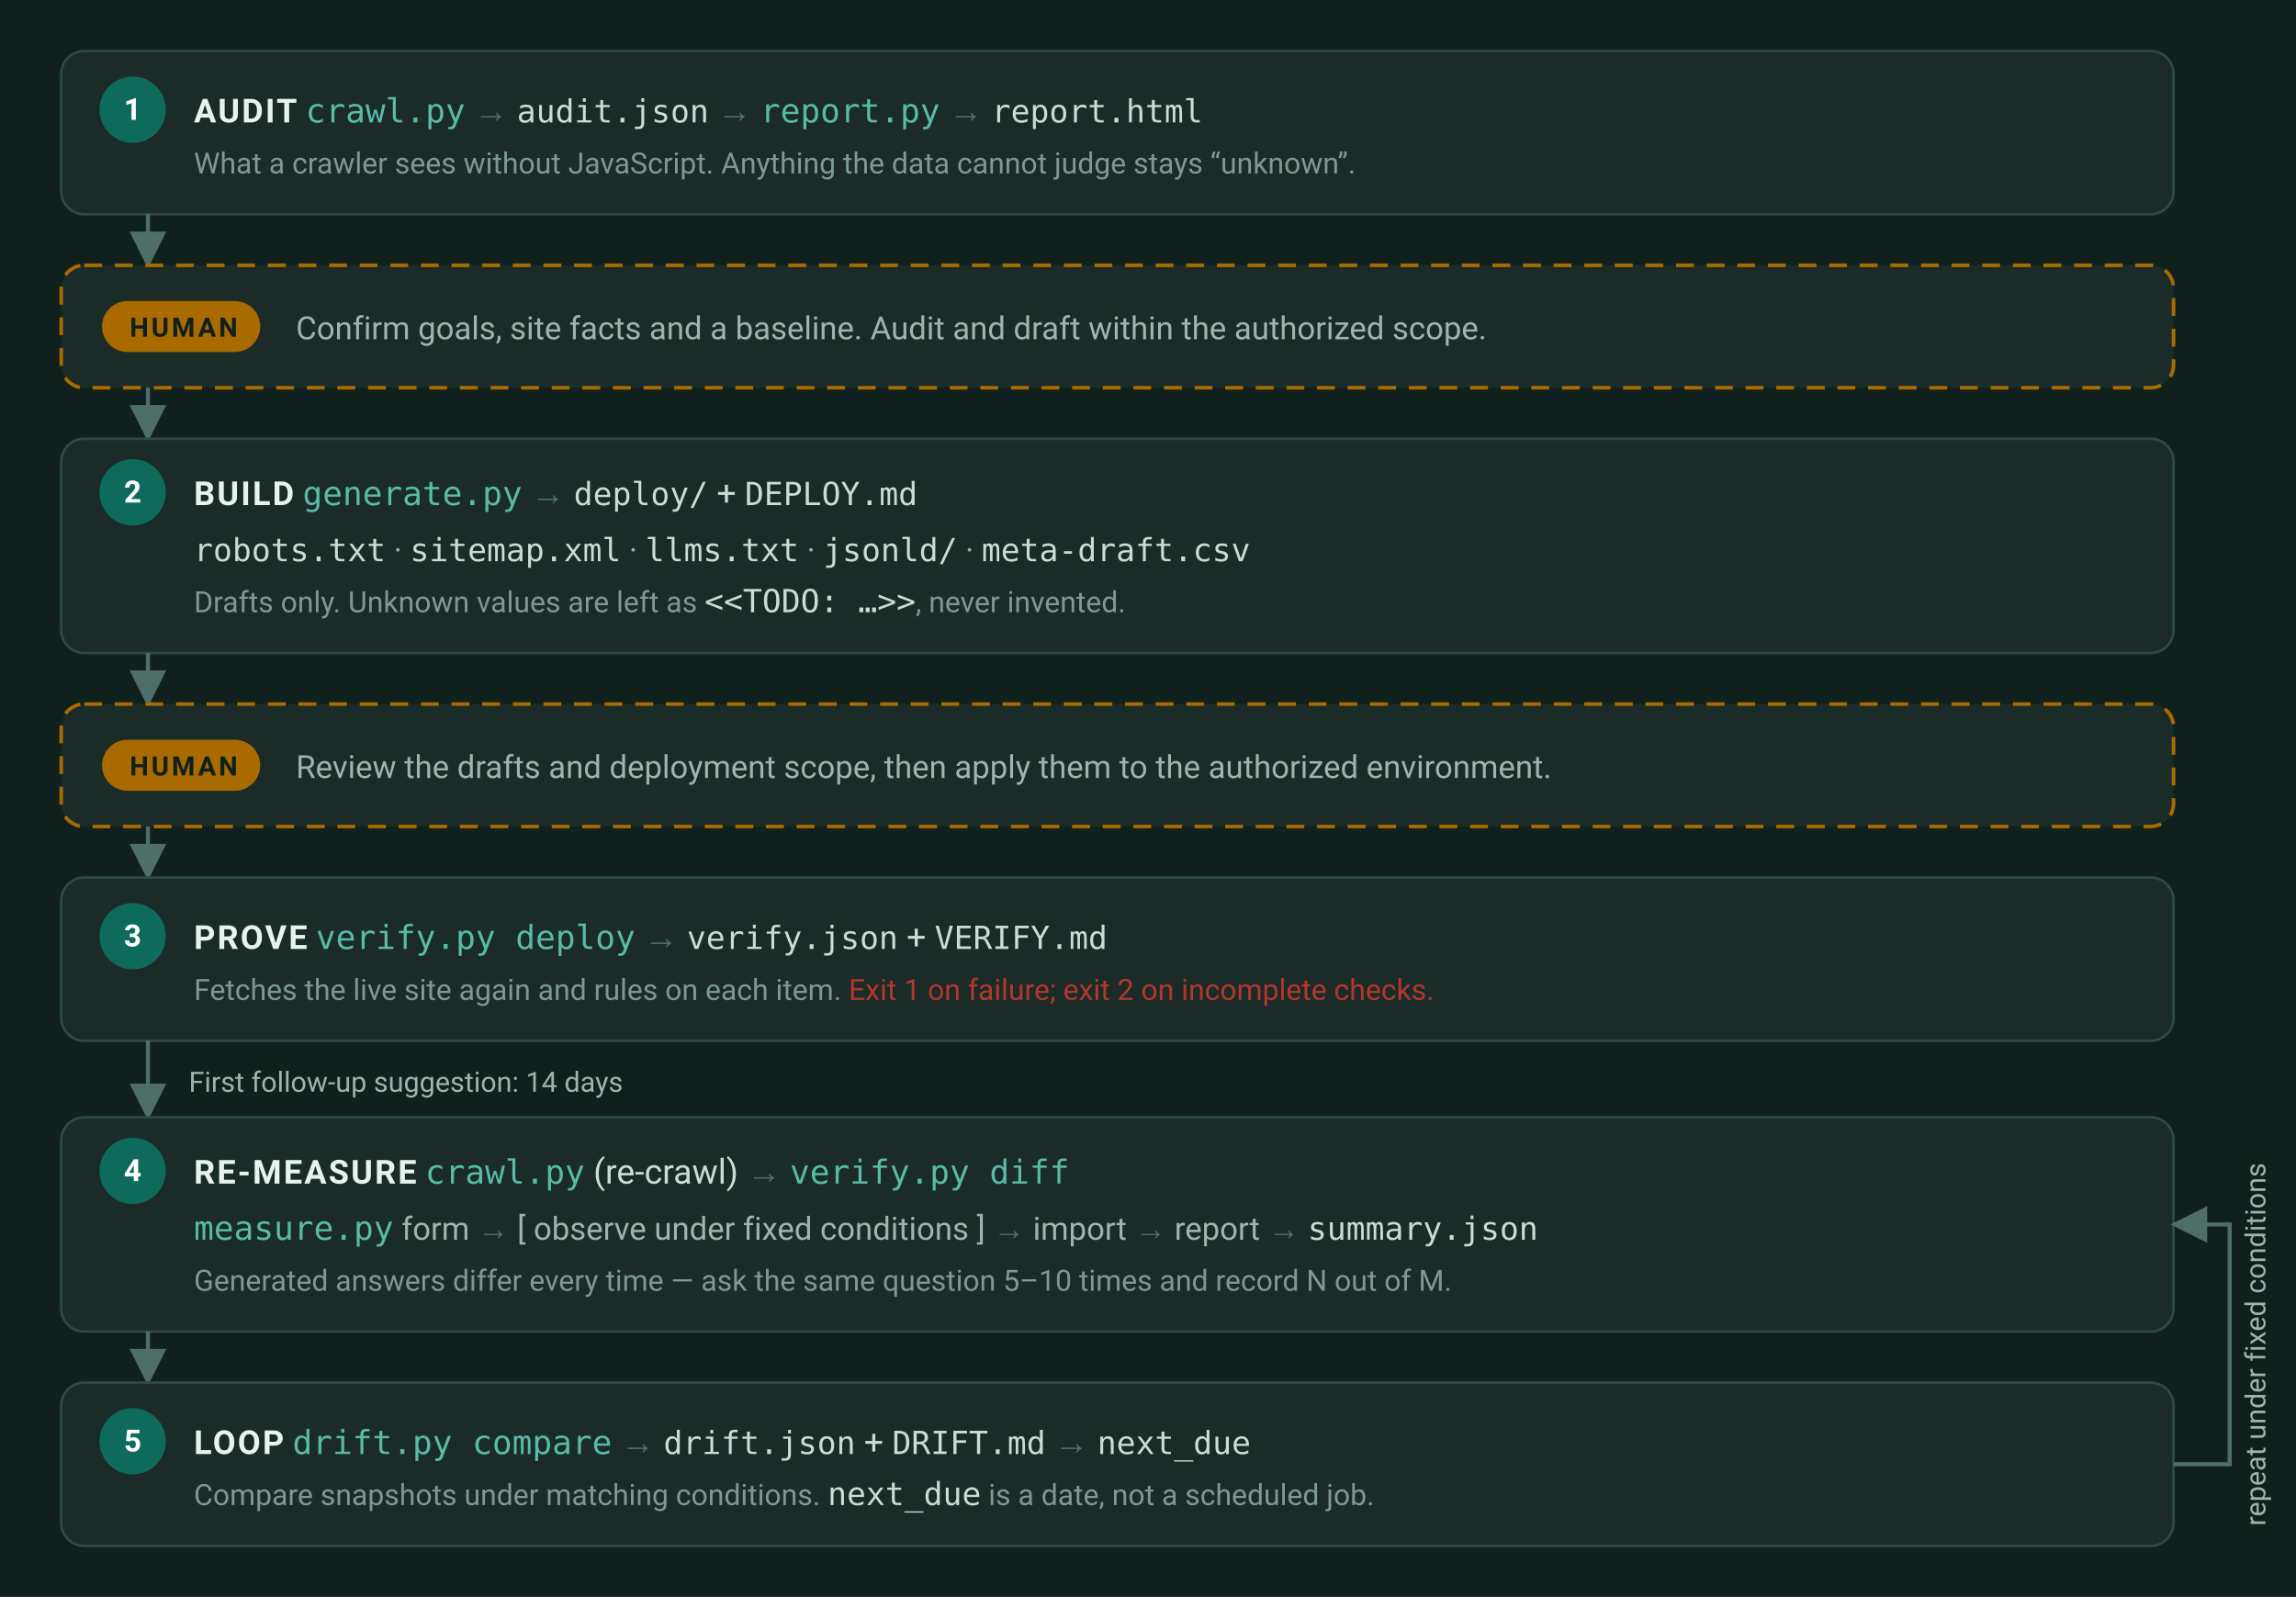
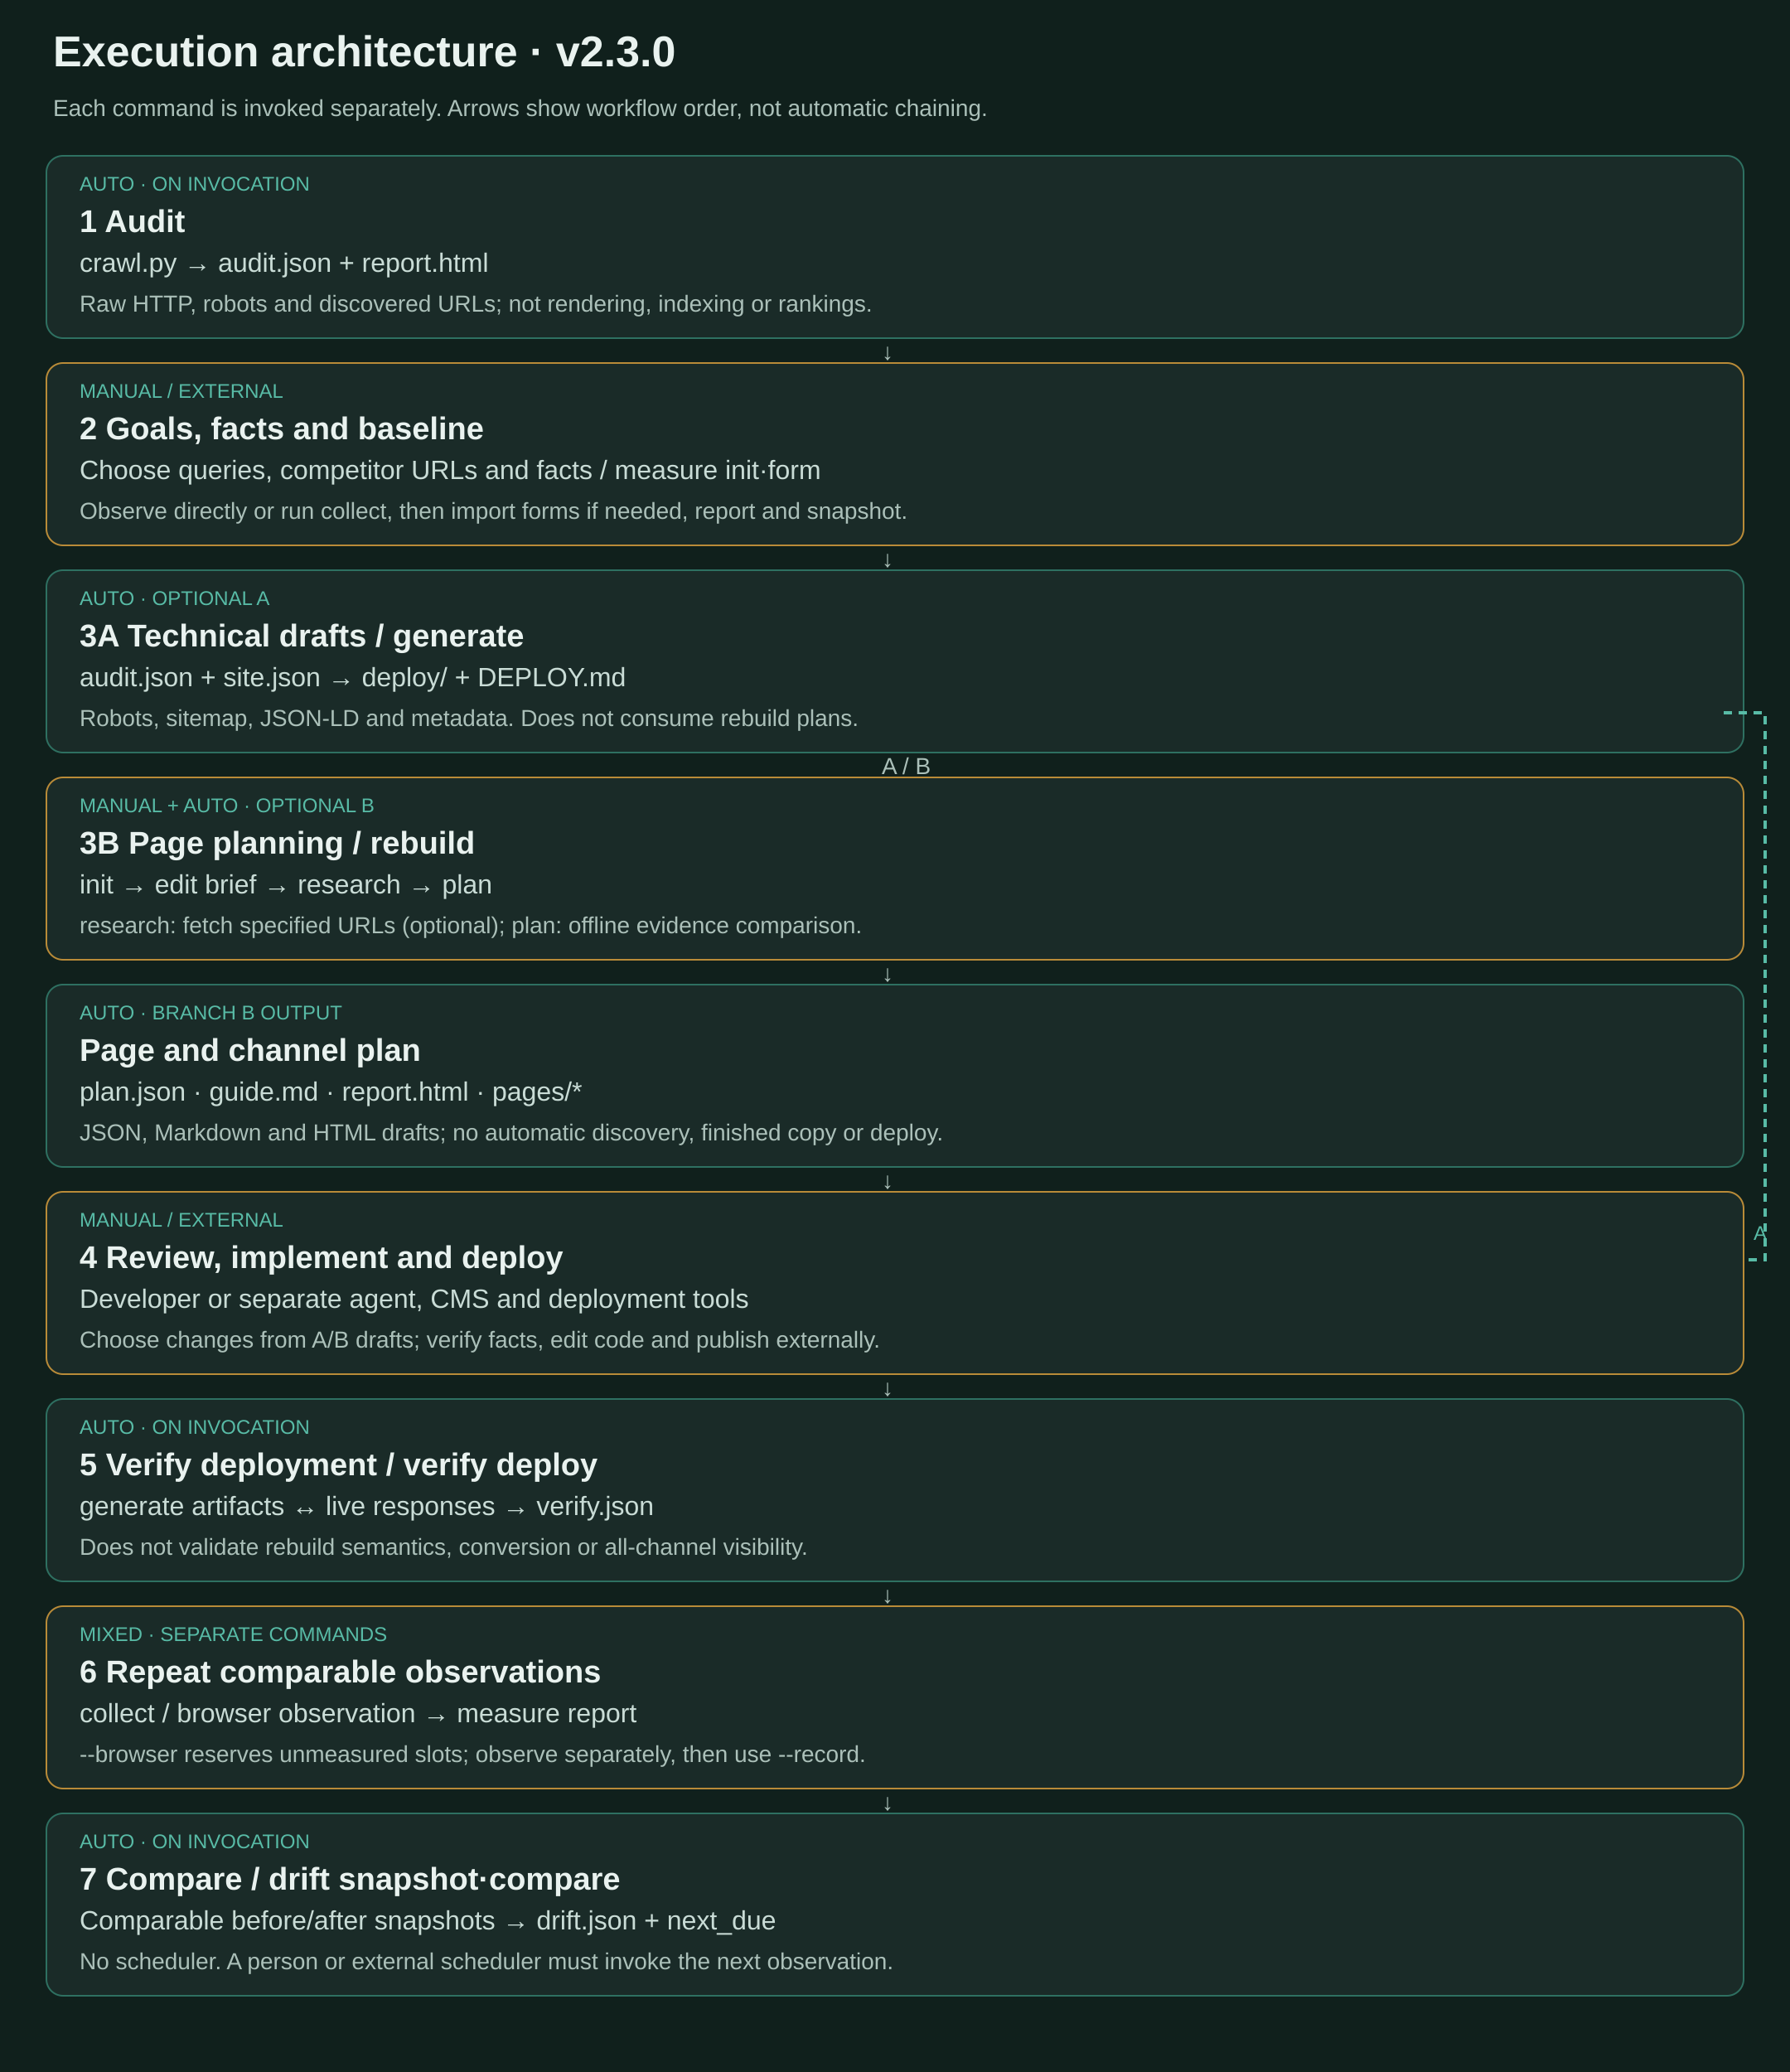
- <svg xmlns="http://www.w3.org/2000/svg" viewBox="0 0 900 626" width="900" height="626" role="img" aria-label="Audit, establish facts and a baseline, build drafts, deploy within authorization, verify live values, measure under fixed conditions, and compare snapshots. next_due does not schedule a job.">
-   <style>
-     .bg   { fill: #10201C }
-     .pan  { fill: #1A2B28; stroke: #2E4A44; stroke-width: 1 }
-     .gate { fill: #1A2B28; stroke: #A96A00; stroke-width: 1.4; stroke-dasharray: 7 5 }
-     text  { font-family: ui-sans-serif, -apple-system, "Segoe UI", Roboto, "Helvetica Neue", Arial, sans-serif }
-     .l1   { font-size: 13.5px; fill: #C9DCD6 }
-     .l2   { font-size: 12.5px; fill: #9DB5AE }
-     .note { font-size: 11.5px; fill: #7E9992 }
-     .st   { font-size: 13px; font-weight: 700; fill: #E9F2EF; letter-spacing: .06em }
-     .tool { font-family: ui-monospace, SFMono-Regular, Menlo, Consolas, monospace; font-size: 13px; fill: #58BBA6 }
-     .file { font-family: ui-monospace, SFMono-Regular, Menlo, Consolas, monospace; font-size: 12.5px; fill: #C9DCD6 }
-     .ar   { fill: #4E6F68 }
-     .num  { font-size: 12px; font-weight: 700; fill: #FFFFFF; text-anchor: middle }
-     .chip { font-size: 10.5px; font-weight: 700; fill: #10201C; letter-spacing: .1em; text-anchor: middle }
-     .flow { stroke: #4E6F68; stroke-width: 1.6; fill: none }
-     .lbl  { font-size: 11px; fill: #9DB5AE }
-     .bad  { fill: #B3372B }
-   </style>
-   <defs>
-     <marker id="h" markerWidth="9" markerHeight="9" refX="7" refY="4.5" orient="auto">
-       <path d="M0,0 L9,4.5 L0,9 z" fill="#4E6F68" />
-     </marker>
-   </defs>
-   <rect class="bg" x="0" y="0" width="900" height="626" />
-   <rect class="pan" x="24" y="20" width="828" height="64" rx="9" />
-   <circle cx="52" cy="43" r="13" fill="#0E6B5C" />
-   <text class="num" x="52" y="47">1</text>
-   <text class="l1" x="76" y="48">
-     <tspan class="st">AUDIT</tspan>
-     <tspan class="tool">crawl.py</tspan>
-     <tspan class="ar">→</tspan>
-     <tspan class="file">audit.json</tspan>
-     <tspan class="ar">→</tspan>
-     <tspan class="tool">report.py</tspan>
-     <tspan class="ar">→</tspan>
-     <tspan class="file">report.html</tspan>
-   </text>
-   <text class="note" x="76" y="68">What a crawler sees without JavaScript. Anything the data cannot judge stays “unknown”.</text>
-   <path class="flow" d="M58,84 L58,102" marker-end="url(#h)" />
-   <rect class="gate" x="24" y="104" width="828" height="48" rx="9" />
-   <rect x="40" y="118" width="62" height="20" rx="10" fill="#A96A00" />
-   <text class="chip" x="72" y="132">HUMAN</text>
-   <text class="l2" x="116" y="133">Confirm goals, site facts and a baseline. Audit and draft within the authorized scope.</text>
-   <path class="flow" d="M58,152 L58,170" marker-end="url(#h)" />
-   <rect class="pan" x="24" y="172" width="828" height="84" rx="9" />
-   <circle cx="52" cy="193" r="13" fill="#0E6B5C" />
-   <text class="num" x="52" y="197">2</text>
-   <text class="l1" x="76" y="198">
-     <tspan class="st">BUILD</tspan>
-     <tspan class="tool">generate.py</tspan>
-     <tspan class="ar">→</tspan>
-     <tspan class="file">deploy/</tspan>  +  <tspan class="file">DEPLOY.md</tspan>
-   </text>
-   <text class="l2" x="76" y="220">
-     <tspan class="file">robots.txt</tspan> · <tspan class="file">sitemap.xml</tspan> · <tspan class="file">llms.txt</tspan> · <tspan class="file">jsonld/</tspan> · <tspan class="file">meta-draft.csv</tspan>
-   </text>
-   <text class="note" x="76" y="240">Drafts only. Unknown values are left as <tspan class="file">&lt;&lt;TODO: …&gt;&gt;</tspan>, never invented.</text>
-   <path class="flow" d="M58,256 L58,274" marker-end="url(#h)" />
-   <rect class="gate" x="24" y="276" width="828" height="48" rx="9" />
-   <rect x="40" y="290" width="62" height="20" rx="10" fill="#A96A00" />
-   <text class="chip" x="72" y="304">HUMAN</text>
-   <text class="l2" x="116" y="305">Review the drafts and deployment scope, then apply them to the authorized environment.</text>
-   <path class="flow" d="M58,324 L58,342" marker-end="url(#h)" />
-   <rect class="pan" x="24" y="344" width="828" height="64" rx="9" />
-   <circle cx="52" cy="367" r="13" fill="#0E6B5C" />
-   <text class="num" x="52" y="371">3</text>
-   <text class="l1" x="76" y="372">
-     <tspan class="st">PROVE</tspan>
-     <tspan class="tool">verify.py deploy</tspan>
-     <tspan class="ar">→</tspan>
-     <tspan class="file">verify.json</tspan>  +  <tspan class="file">VERIFY.md</tspan>
-   </text>
-   <text class="note" x="76" y="392">Fetches the live site again and rules on each item. <tspan class="bad">Exit 1 on failure; exit 2 on incomplete checks.</tspan>
-   </text>
-   <path class="flow" d="M58,408 L58,436" marker-end="url(#h)" />
-   <text class="lbl" x="74" y="428">First follow-up suggestion: 14 days</text>
-   <rect class="pan" x="24" y="438" width="828" height="84" rx="9" />
-   <circle cx="52" cy="459" r="13" fill="#0E6B5C" />
-   <text class="num" x="52" y="463">4</text>
-   <text class="l1" x="76" y="464">
-     <tspan class="st">RE-MEASURE</tspan>
-     <tspan class="tool">crawl.py</tspan> (re-crawl)  <tspan class="ar">→</tspan>
-     <tspan class="tool">verify.py diff</tspan>
-   </text>
-   <text class="l2" x="76" y="486">
-     <tspan class="tool">measure.py</tspan> form <tspan class="ar">→</tspan> [ observe under fixed conditions ] <tspan class="ar">→</tspan> import <tspan class="ar">→</tspan> report <tspan class="ar">→</tspan>
-     <tspan class="file">summary.json</tspan>
-   </text>
-   <text class="note" x="76" y="506">Generated answers differ every time — ask the same question 5–10 times and record N out of M.</text>
-   <path class="flow" d="M58,522 L58,540" marker-end="url(#h)" />
-   <rect class="pan" x="24" y="542" width="828" height="64" rx="9" />
-   <circle cx="52" cy="565" r="13" fill="#0E6B5C" />
-   <text class="num" x="52" y="569">5</text>
-   <text class="l1" x="76" y="570">
-     <tspan class="st">LOOP</tspan>
-     <tspan class="tool">drift.py compare</tspan>
-     <tspan class="ar">→</tspan>
-     <tspan class="file">drift.json</tspan>  +  <tspan class="file">DRIFT.md</tspan>
-     <tspan class="ar">→</tspan>
-     <tspan class="file">next_due</tspan>
-   </text>
-   <text class="note" x="76" y="590">Compare snapshots under matching conditions. <tspan class="file">next_due</tspan> is a date, not a scheduled job.</text>
-   <path class="flow" d="M852,574 L874,574 L874,480 L854,480" marker-end="url(#h)" />
-   <text class="lbl" x="888" y="527" text-anchor="middle" transform="rotate(-90 888 527)">repeat under fixed conditions</text>
+ <svg xmlns="http://www.w3.org/2000/svg" width="1080" height="1250" viewBox="0 0 1080 1250" role="img" aria-label="Execution architecture · v2.3.0">
+   <style>text{font-family:Segoe UI,Malgun Gothic,Arial,sans-serif;fill:#e9f2ef}.title{font-size:26px;font-weight:700}.label{font-size:12px;fill:#58bba6}.name{font-size:19px;font-weight:700}.code{font-size:16px;fill:#c9dcd6}.note{font-size:14px;fill:#abc0b9}</style>
+   <rect width="1080" height="1250" fill="#10201c" />
+   <text x="32" y="40" class="title">Execution architecture · v2.3.0</text>
+   <text x="32" y="70" class="note">Each command is invoked separately. Arrows show workflow order, not automatic chaining.</text>
+   <rect x="28" y="94" width="1024" height="110" rx="10" fill="#1a2b28" stroke="#2e7061" />
+   <text x="48" y="115" class="label">AUTO · ON INVOCATION</text>
+   <text x="48" y="140" class="name">1  Audit</text>
+   <text x="48" y="164" class="code">crawl.py → audit.json + report.html</text>
+   <text x="48" y="188" class="note">Raw HTTP, robots and discovered URLs; not rendering, indexing or rankings.</text>
+   <text x="532" y="217" class="note">↓</text>
+   <rect x="28" y="219" width="1024" height="110" rx="10" fill="#1a2b28" stroke="#b98b38" />
+   <text x="48" y="240" class="label">MANUAL / EXTERNAL</text>
+   <text x="48" y="265" class="name">2  Goals, facts and baseline</text>
+   <text x="48" y="289" class="code">Choose queries, competitor URLs and facts / measure init·form</text>
+   <text x="48" y="313" class="note">Observe directly or run collect, then import forms if needed, report and snapshot.</text>
+   <text x="532" y="342" class="note">↓</text>
+   <rect x="28" y="344" width="1024" height="110" rx="10" fill="#1a2b28" stroke="#2e7061" />
+   <text x="48" y="365" class="label">AUTO · OPTIONAL A</text>
+   <text x="48" y="390" class="name">3A  Technical drafts / generate</text>
+   <text x="48" y="414" class="code">audit.json + site.json → deploy/ + DEPLOY.md</text>
+   <text x="48" y="438" class="note">Robots, sitemap, JSON-LD and metadata. Does not consume rebuild plans.</text>
+   <text x="532" y="467" class="note">A / B</text>
+   <rect x="28" y="469" width="1024" height="110" rx="10" fill="#1a2b28" stroke="#b98b38" />
+   <text x="48" y="490" class="label">MANUAL + AUTO · OPTIONAL B</text>
+   <text x="48" y="515" class="name">3B  Page planning / rebuild</text>
+   <text x="48" y="539" class="code">init → edit brief → research → plan</text>
+   <text x="48" y="563" class="note">research: fetch specified URLs (optional); plan: offline evidence comparison.</text>
+   <text x="532" y="592" class="note">↓</text>
+   <rect x="28" y="594" width="1024" height="110" rx="10" fill="#1a2b28" stroke="#2e7061" />
+   <text x="48" y="615" class="label">AUTO · BRANCH B OUTPUT</text>
+   <text x="48" y="640" class="name">Page and channel plan</text>
+   <text x="48" y="664" class="code">plan.json · guide.md · report.html · pages/*</text>
+   <text x="48" y="688" class="note">JSON, Markdown and HTML drafts; no automatic discovery, finished copy or deploy.</text>
+   <text x="532" y="717" class="note">↓</text>
+   <rect x="28" y="719" width="1024" height="110" rx="10" fill="#1a2b28" stroke="#b98b38" />
+   <text x="48" y="740" class="label">MANUAL / EXTERNAL</text>
+   <text x="48" y="765" class="name">4  Review, implement and deploy</text>
+   <text x="48" y="789" class="code">Developer or separate agent, CMS and deployment tools</text>
+   <text x="48" y="813" class="note">Choose changes from A/B drafts; verify facts, edit code and publish externally.</text>
+   <text x="532" y="842" class="note">↓</text>
+   <rect x="28" y="844" width="1024" height="110" rx="10" fill="#1a2b28" stroke="#2e7061" />
+   <text x="48" y="865" class="label">AUTO · ON INVOCATION</text>
+   <text x="48" y="890" class="name">5  Verify deployment / verify deploy</text>
+   <text x="48" y="914" class="code">generate artifacts ↔ live responses → verify.json</text>
+   <text x="48" y="938" class="note">Does not validate rebuild semantics, conversion or all-channel visibility.</text>
+   <text x="532" y="967" class="note">↓</text>
+   <rect x="28" y="969" width="1024" height="110" rx="10" fill="#1a2b28" stroke="#b98b38" />
+   <text x="48" y="990" class="label">MIXED · SEPARATE COMMANDS</text>
+   <text x="48" y="1015" class="name">6  Repeat comparable observations</text>
+   <text x="48" y="1039" class="code">collect / browser observation → measure report</text>
+   <text x="48" y="1063" class="note">--browser reserves unmeasured slots; observe separately, then use --record.</text>
+   <text x="532" y="1092" class="note">↓</text>
+   <rect x="28" y="1094" width="1024" height="110" rx="10" fill="#1a2b28" stroke="#2e7061" />
+   <text x="48" y="1115" class="label">AUTO · ON INVOCATION</text>
+   <text x="48" y="1140" class="name">7  Compare / drift snapshot·compare</text>
+   <text x="48" y="1164" class="code">Comparable before/after snapshots → drift.json + next_due</text>
+   <text x="48" y="1188" class="note">No scheduler. A person or external scheduler must invoke the next observation.</text>
+   <path d="M1040 430 L1065 430 L1065 760 L1054 760" fill="none" stroke="#58bba6" stroke-width="2" stroke-dasharray="5 4" />
+   <text x="1058" y="748" class="label">A</text>
</svg>
